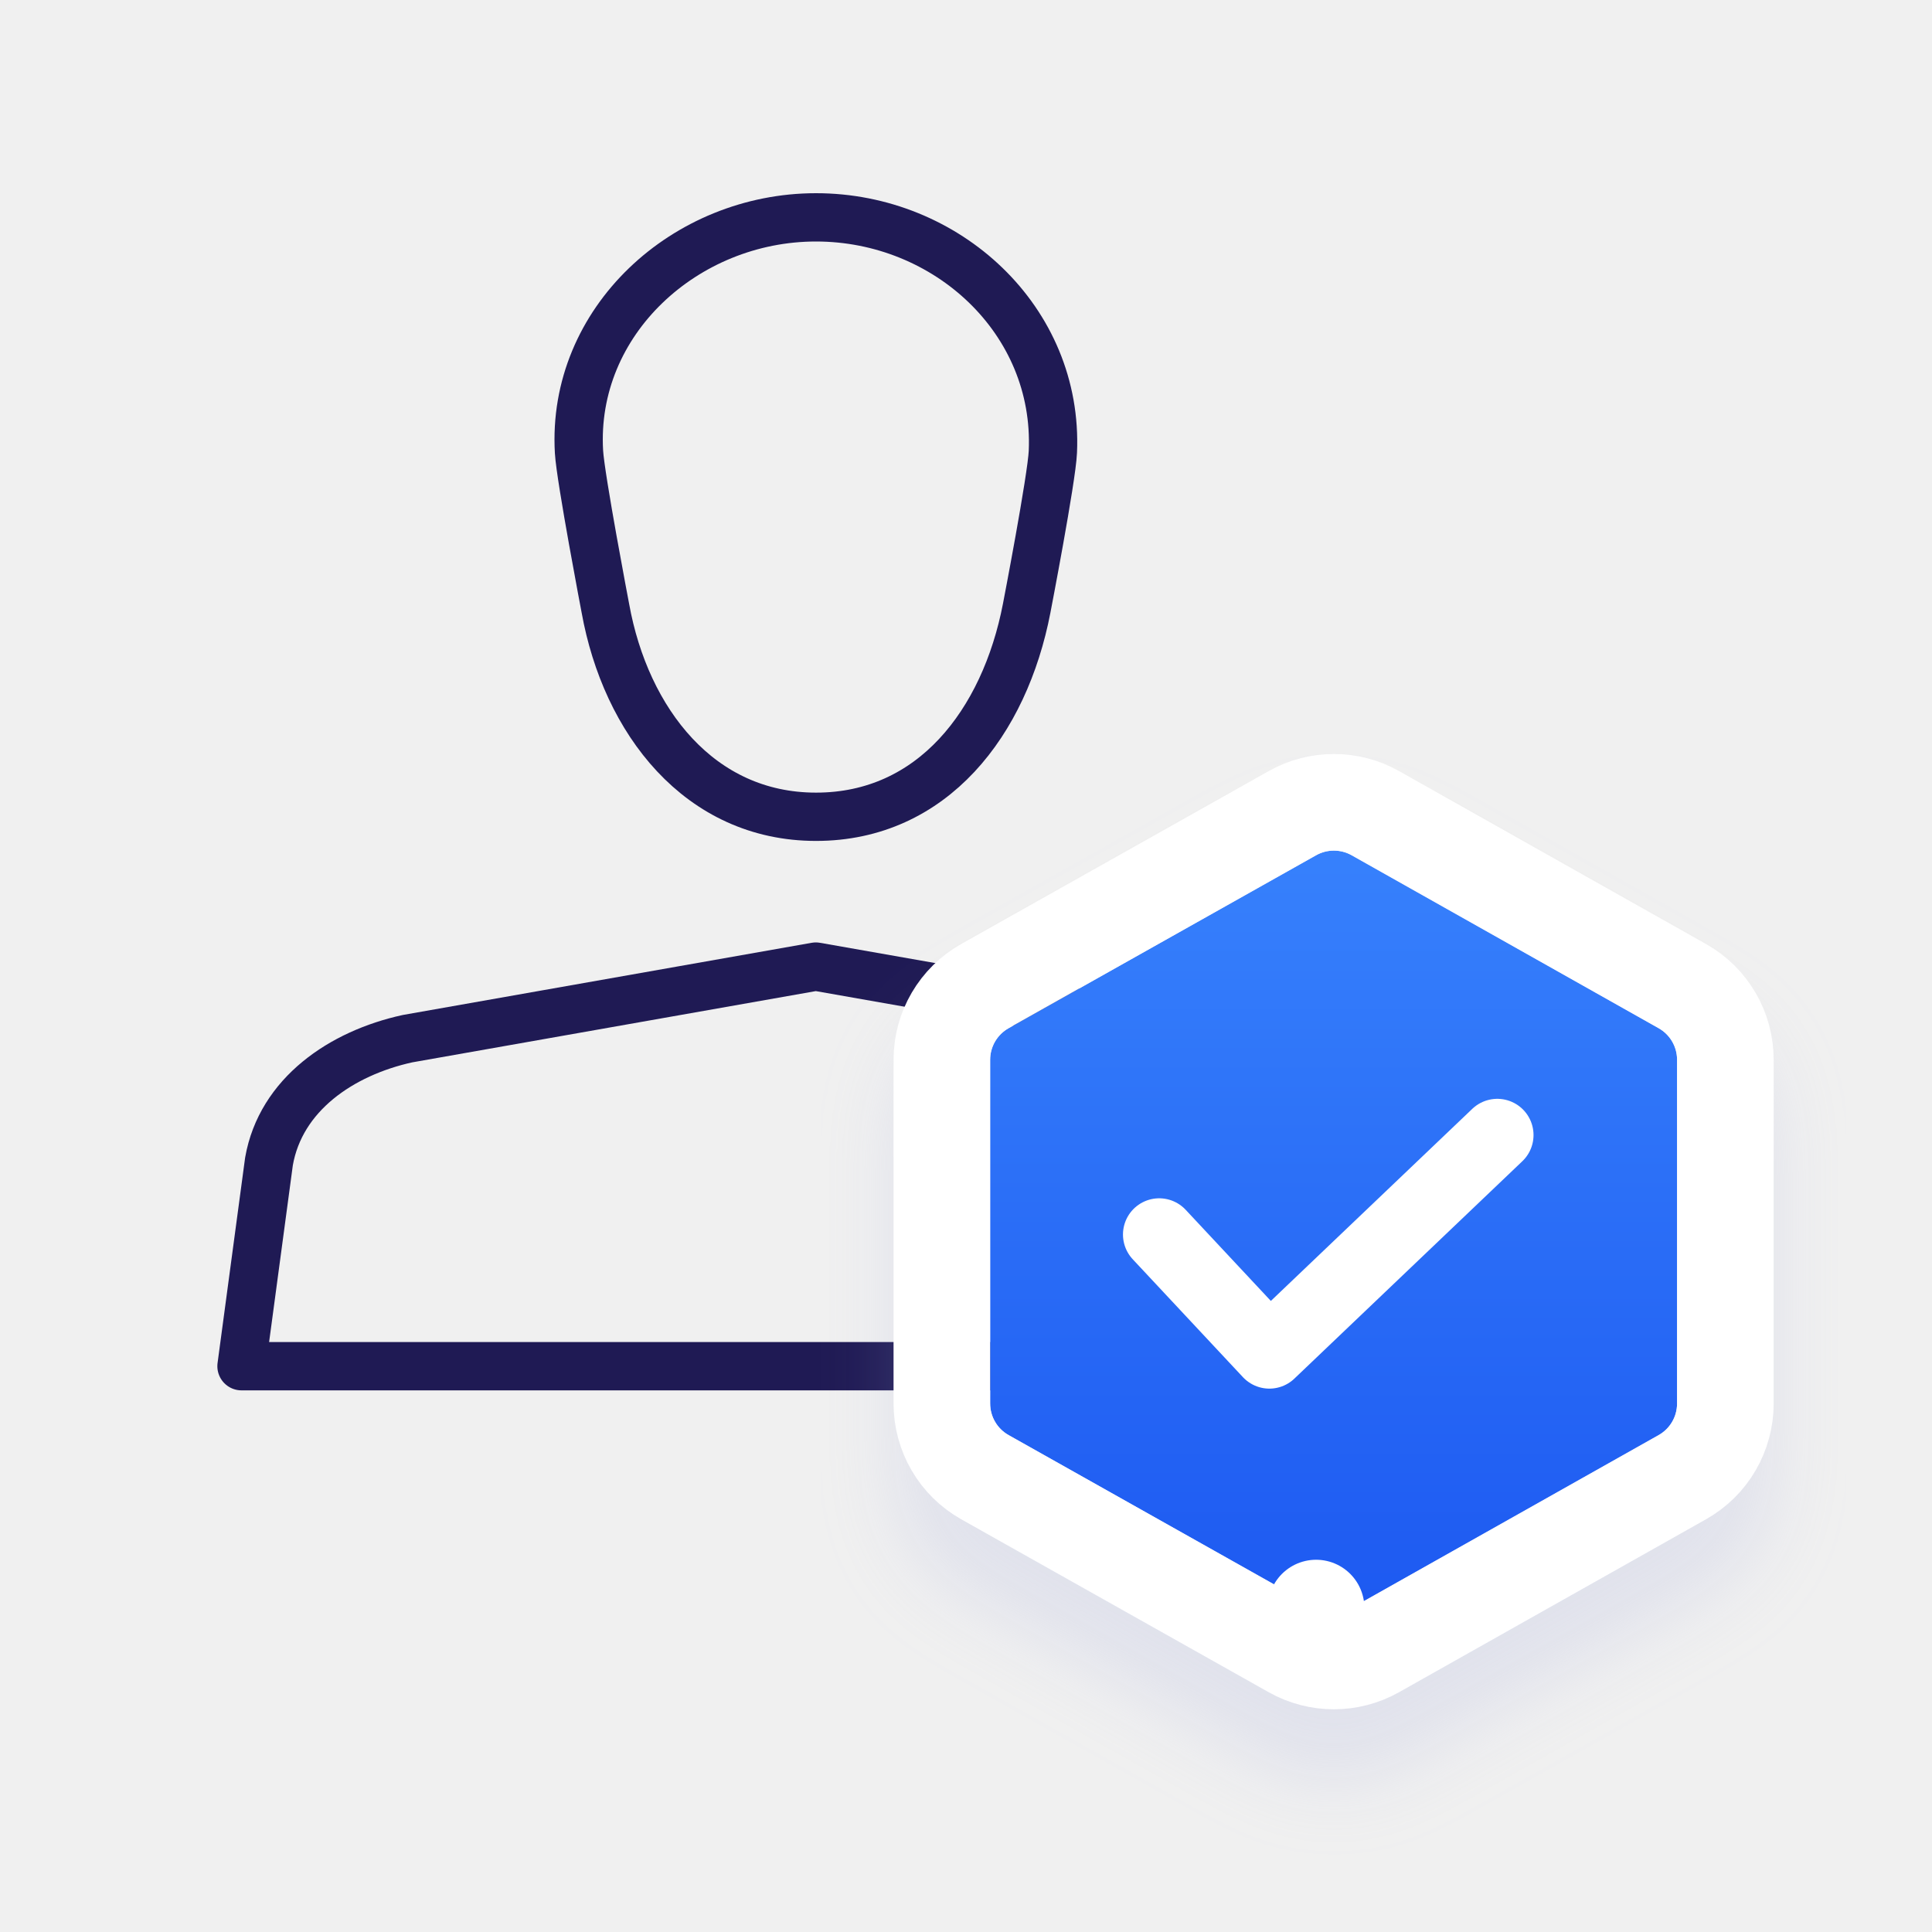
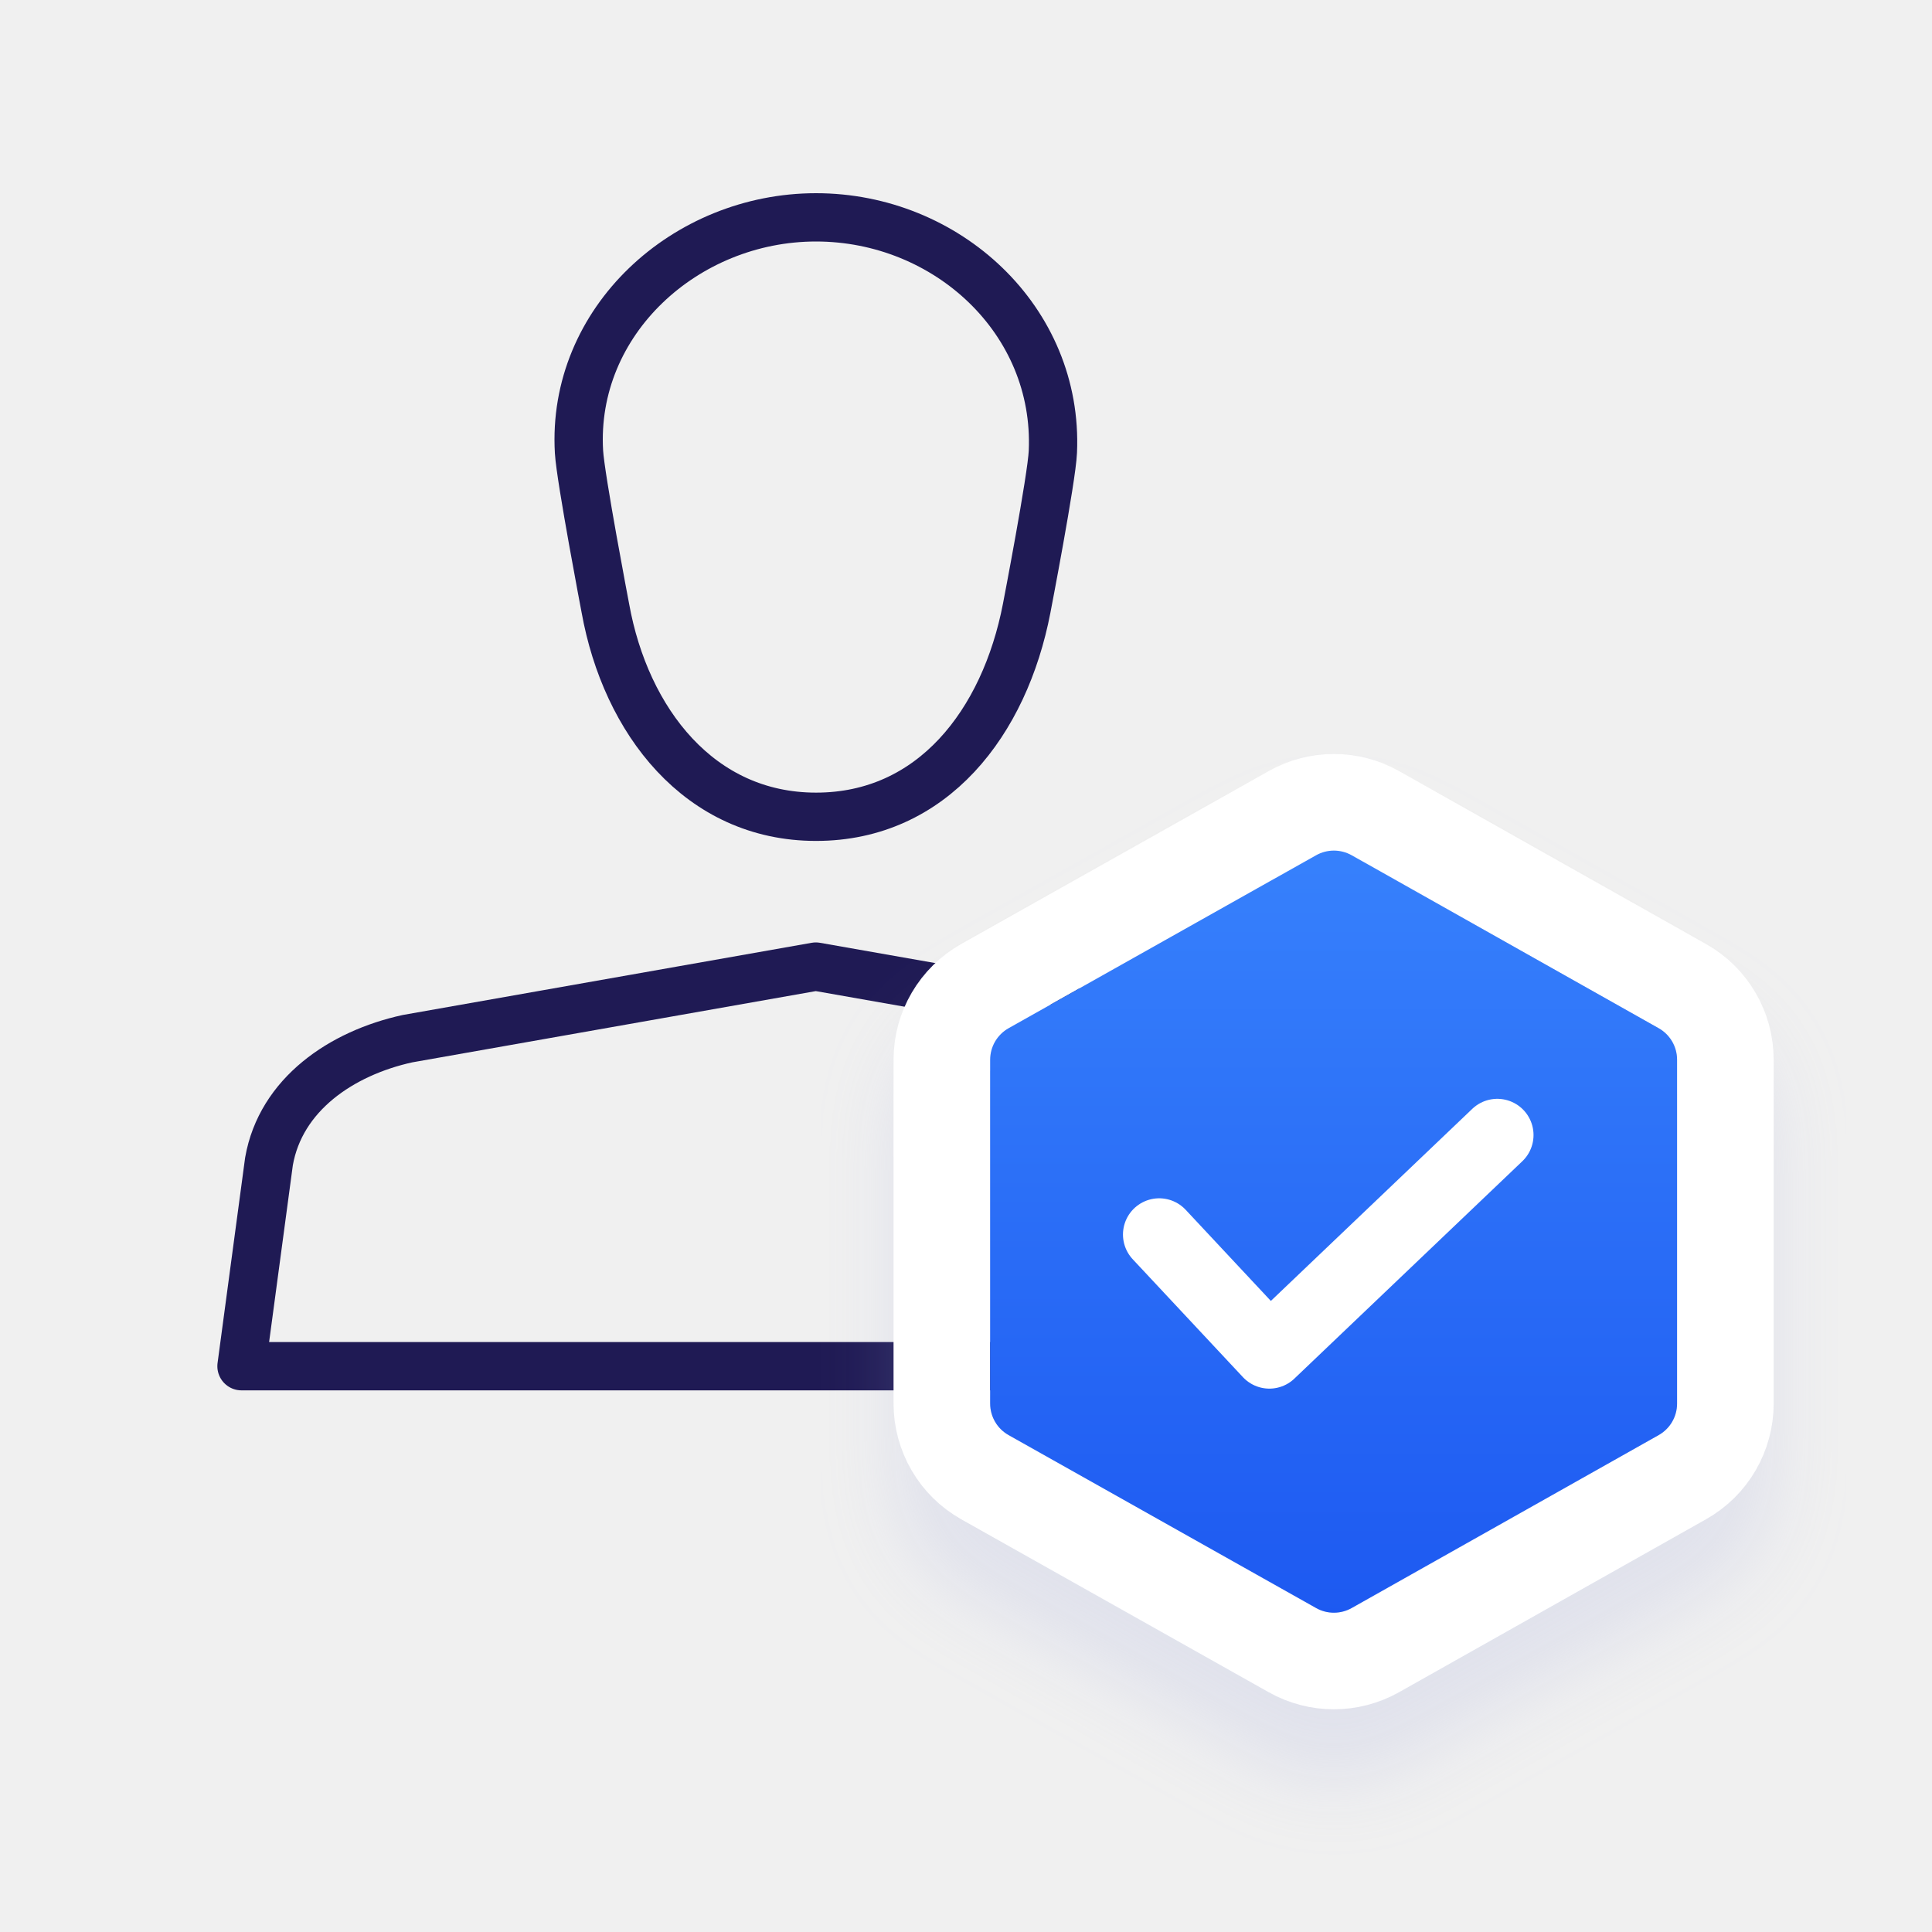
<svg xmlns="http://www.w3.org/2000/svg" width="80" height="80" viewBox="0 0 80 80" fill="none">
  <path d="M43.597 18.708C43.839 13.258 39.205 9 33.79 9C28.376 9 23.661 13.303 23.975 18.708C24.038 19.802 25.068 25.189 25.068 25.189C25.911 29.859 28.968 33.821 33.79 33.821C38.613 33.821 41.598 29.922 42.512 25.189C42.512 25.189 43.552 19.802 43.597 18.708Z" stroke="#1F1A54" stroke-width="2" stroke-linecap="round" stroke-linejoin="round" />
  <path d="M57.572 56.572H10L11.138 48.092C11.623 45.322 14.132 43.61 16.875 43.009L33.781 40.024L50.687 43C53.475 43.628 55.949 45.286 56.424 48.083L57.572 56.572Z" stroke="#1F1A54" stroke-width="2" stroke-linecap="round" stroke-linejoin="round" />
  <path d="M47.44 50.574L53.919 57.063L61.434 44.065" stroke="white" stroke-width="2.3" stroke-linecap="round" stroke-linejoin="round" />
  <g filter="url(#filter0_d)">
-     <path d="M55.969 35.414C55.512 35.157 54.954 35.157 54.497 35.414L41.765 42.575C41.292 42.841 41 43.341 41 43.883L41 58.117C41 58.659 41.292 59.159 41.765 59.425L54.497 66.586C54.954 66.843 55.512 66.843 55.969 66.586L68.681 59.425C69.152 59.159 69.444 58.66 69.444 58.118L69.444 43.882C69.444 43.34 69.152 42.841 68.681 42.575L55.969 35.414Z" fill="url(#paint0_linear)" />
-     <path d="M56.951 33.672C55.885 33.072 54.583 33.071 53.517 33.671L40.784 40.832C39.682 41.452 39 42.618 39 43.883L39 58.117C39 59.382 39.682 60.548 40.784 61.168L53.517 68.329L54.497 66.586L53.517 68.329C54.583 68.929 55.885 68.928 56.951 68.328L69.662 61.167C70.763 60.547 71.444 59.382 71.444 58.118L71.444 43.882C71.444 42.618 70.763 41.453 69.662 40.833L56.951 33.672Z" stroke="white" stroke-width="4" stroke-linecap="round" stroke-linejoin="round" />
+     <path d="M40.784 40.832L41.696 42.453L40.784 40.832ZM40.784 40.832C39.682 41.452 39 42.618 39 43.883V58.117C39 59.382 39.682 60.548 40.784 61.168L53.517 68.329C54.583 68.929 55.885 68.928 56.951 68.328L69.662 61.167C70.763 60.547 71.444 59.382 71.444 58.118V43.882C71.444 42.618 70.763 41.453 69.662 40.833L56.951 33.672C55.885 33.072 54.583 33.071 53.517 33.671L54.498 35.414L53.517 33.671L40.784 40.832Z" stroke="white" stroke-width="4" stroke-linecap="round" stroke-linejoin="round" />
+     <path d="M55.969 35.414C55.512 35.157 54.954 35.157 54.498 35.414L41.765 42.575C41.292 42.841 41 43.341 41 43.883V58.117C41 58.659 41.292 59.159 41.765 59.425L54.498 66.586C54.954 66.843 55.512 66.843 55.969 66.586L68.681 59.425C69.153 59.159 69.444 58.66 69.444 58.118V43.882C69.444 43.34 69.153 42.841 68.681 42.575L55.969 35.414Z" fill="url(#paint0_linear)" />
  </g>
  <path d="M48 51.119L52.562 56L62 47" stroke="white" stroke-width="3" stroke-linecap="round" stroke-linejoin="round" />
  <defs>
    <filter id="filter0_d" x="34" y="31.221" width="42.444" height="45.557" filterUnits="userSpaceOnUse" color-interpolation-filters="sRGB">
      <feFlood flood-opacity="0" result="BackgroundImageFix" />
      <feColorMatrix in="SourceAlpha" type="matrix" values="0 0 0 0 0 0 0 0 0 0 0 0 0 0 0 0 0 0 127 0" />
      <feOffset dy="3" />
      <feGaussianBlur stdDeviation="1.5" />
      <feColorMatrix type="matrix" values="0 0 0 0 0.636 0 0 0 0 0.666 0 0 0 0 0.863 0 0 0 0.2 0" />
      <feBlend mode="normal" in2="BackgroundImageFix" result="effect1_dropShadow" />
      <feBlend mode="normal" in="SourceGraphic" in2="effect1_dropShadow" result="shape" />
    </filter>
    <linearGradient id="paint0_linear" x1="55.222" y1="67" x2="55.222" y2="35" gradientUnits="userSpaceOnUse">
      <stop stop-color="#1D59F1" />
      <stop offset="1" stop-color="#3781FC" />
    </linearGradient>
  </defs>
</svg>
